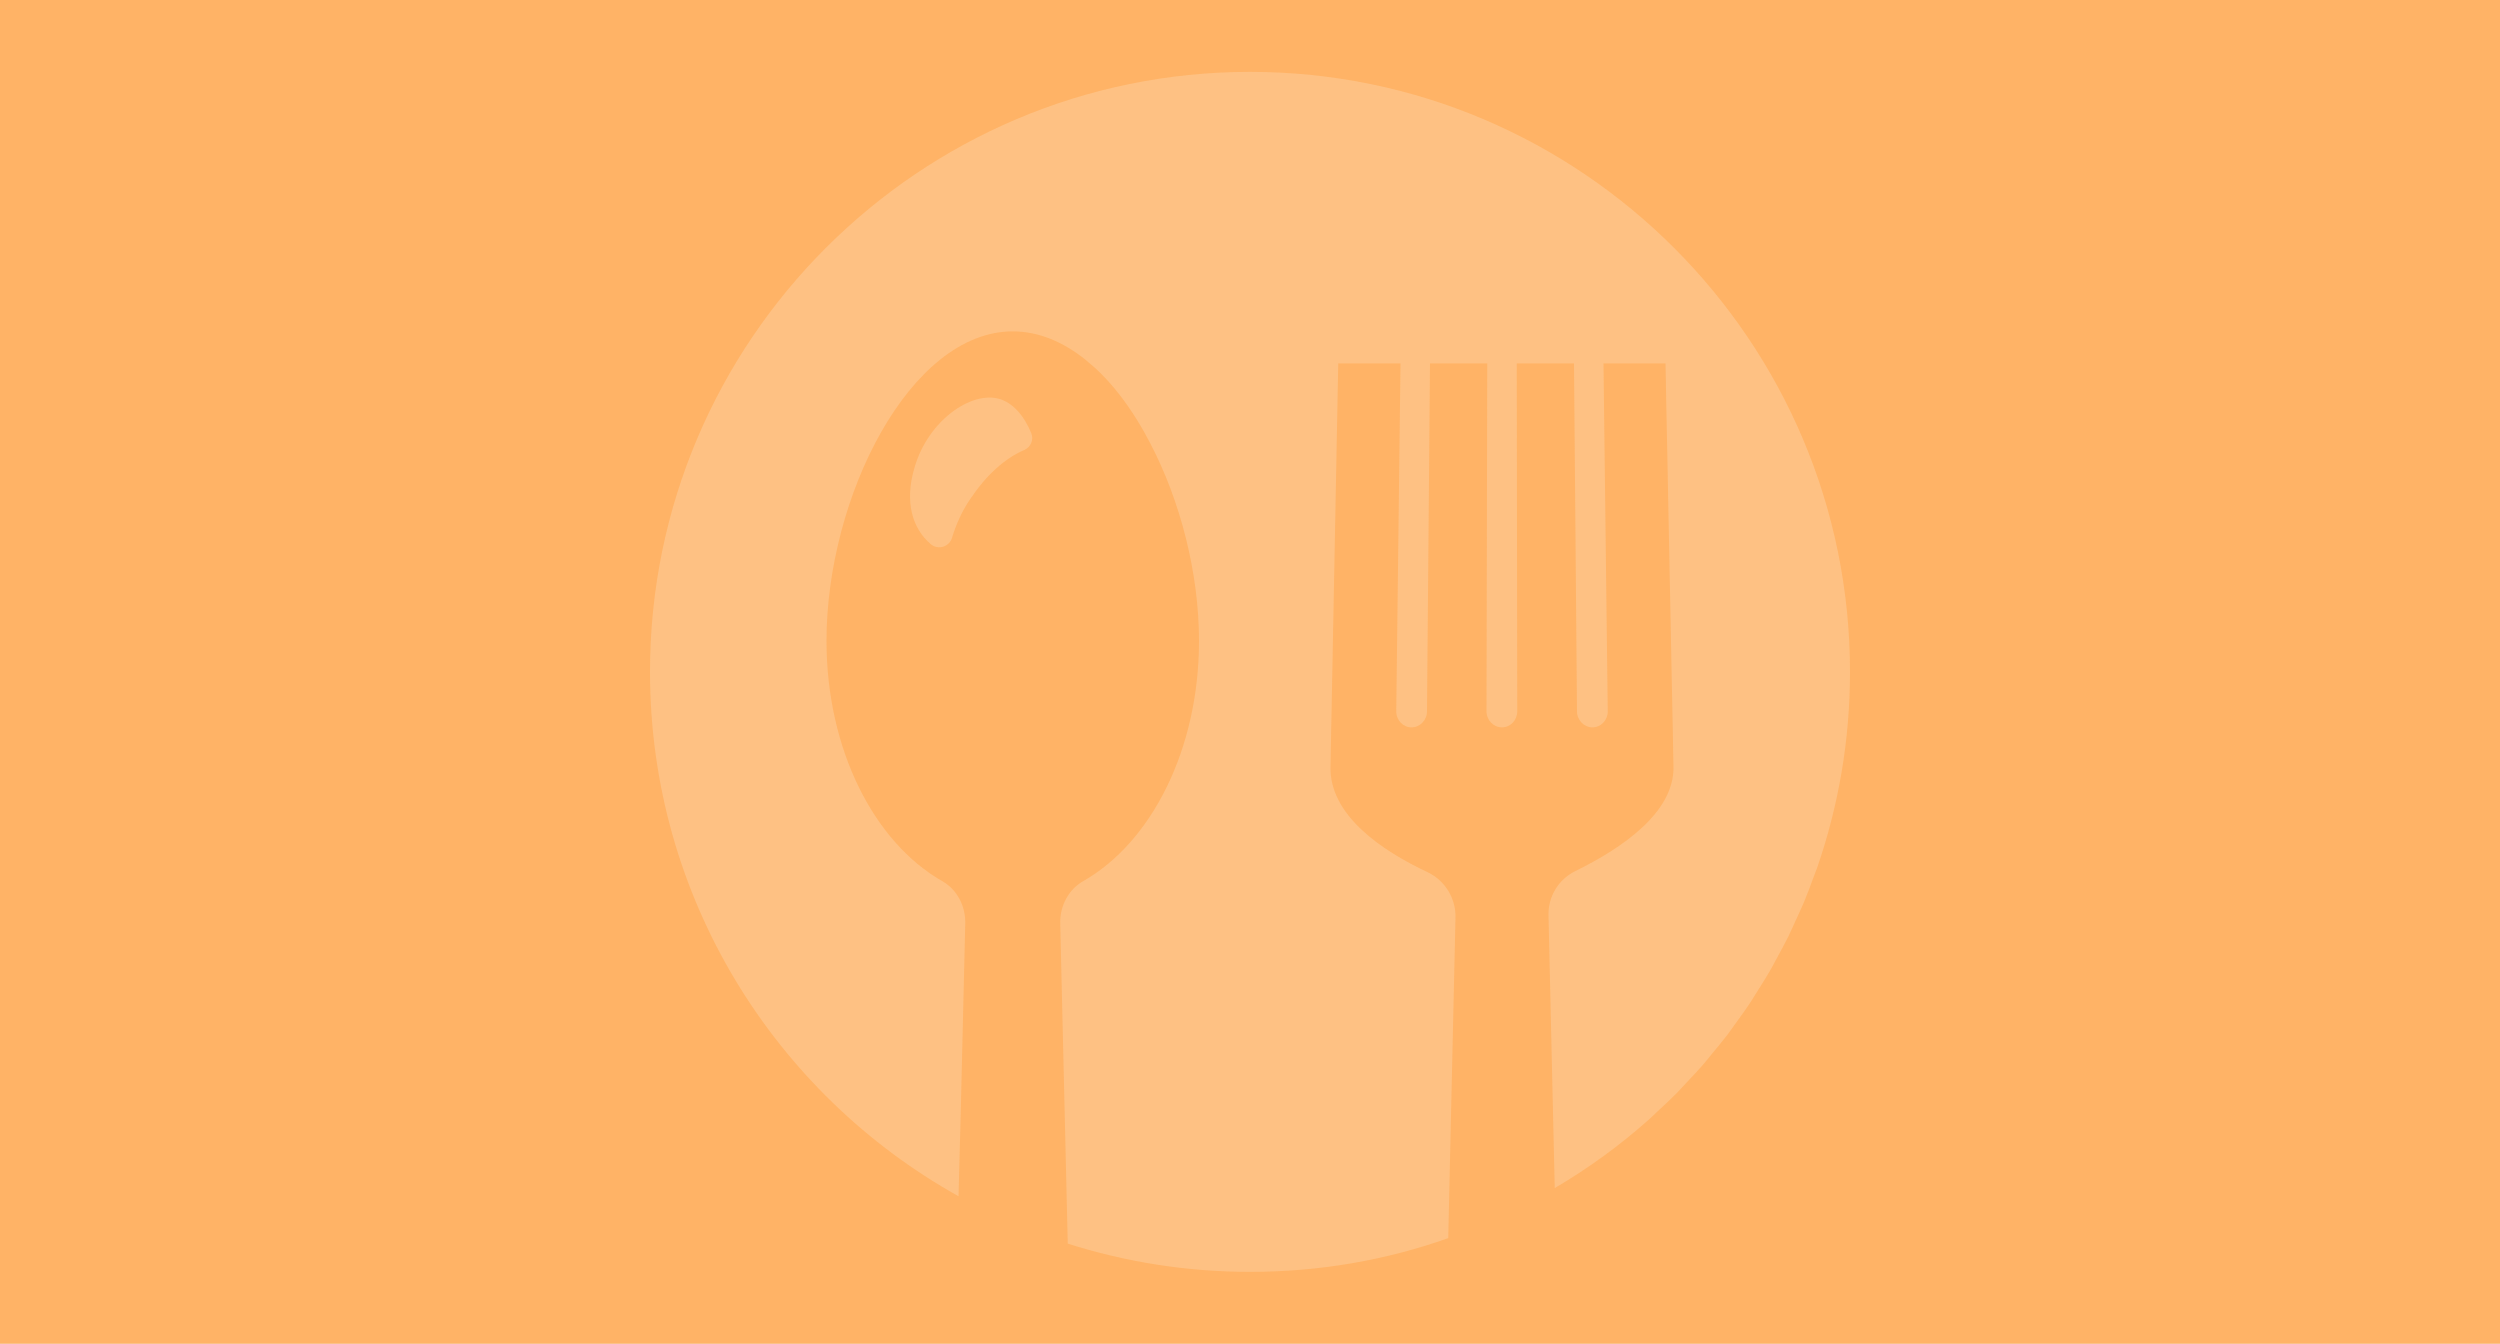
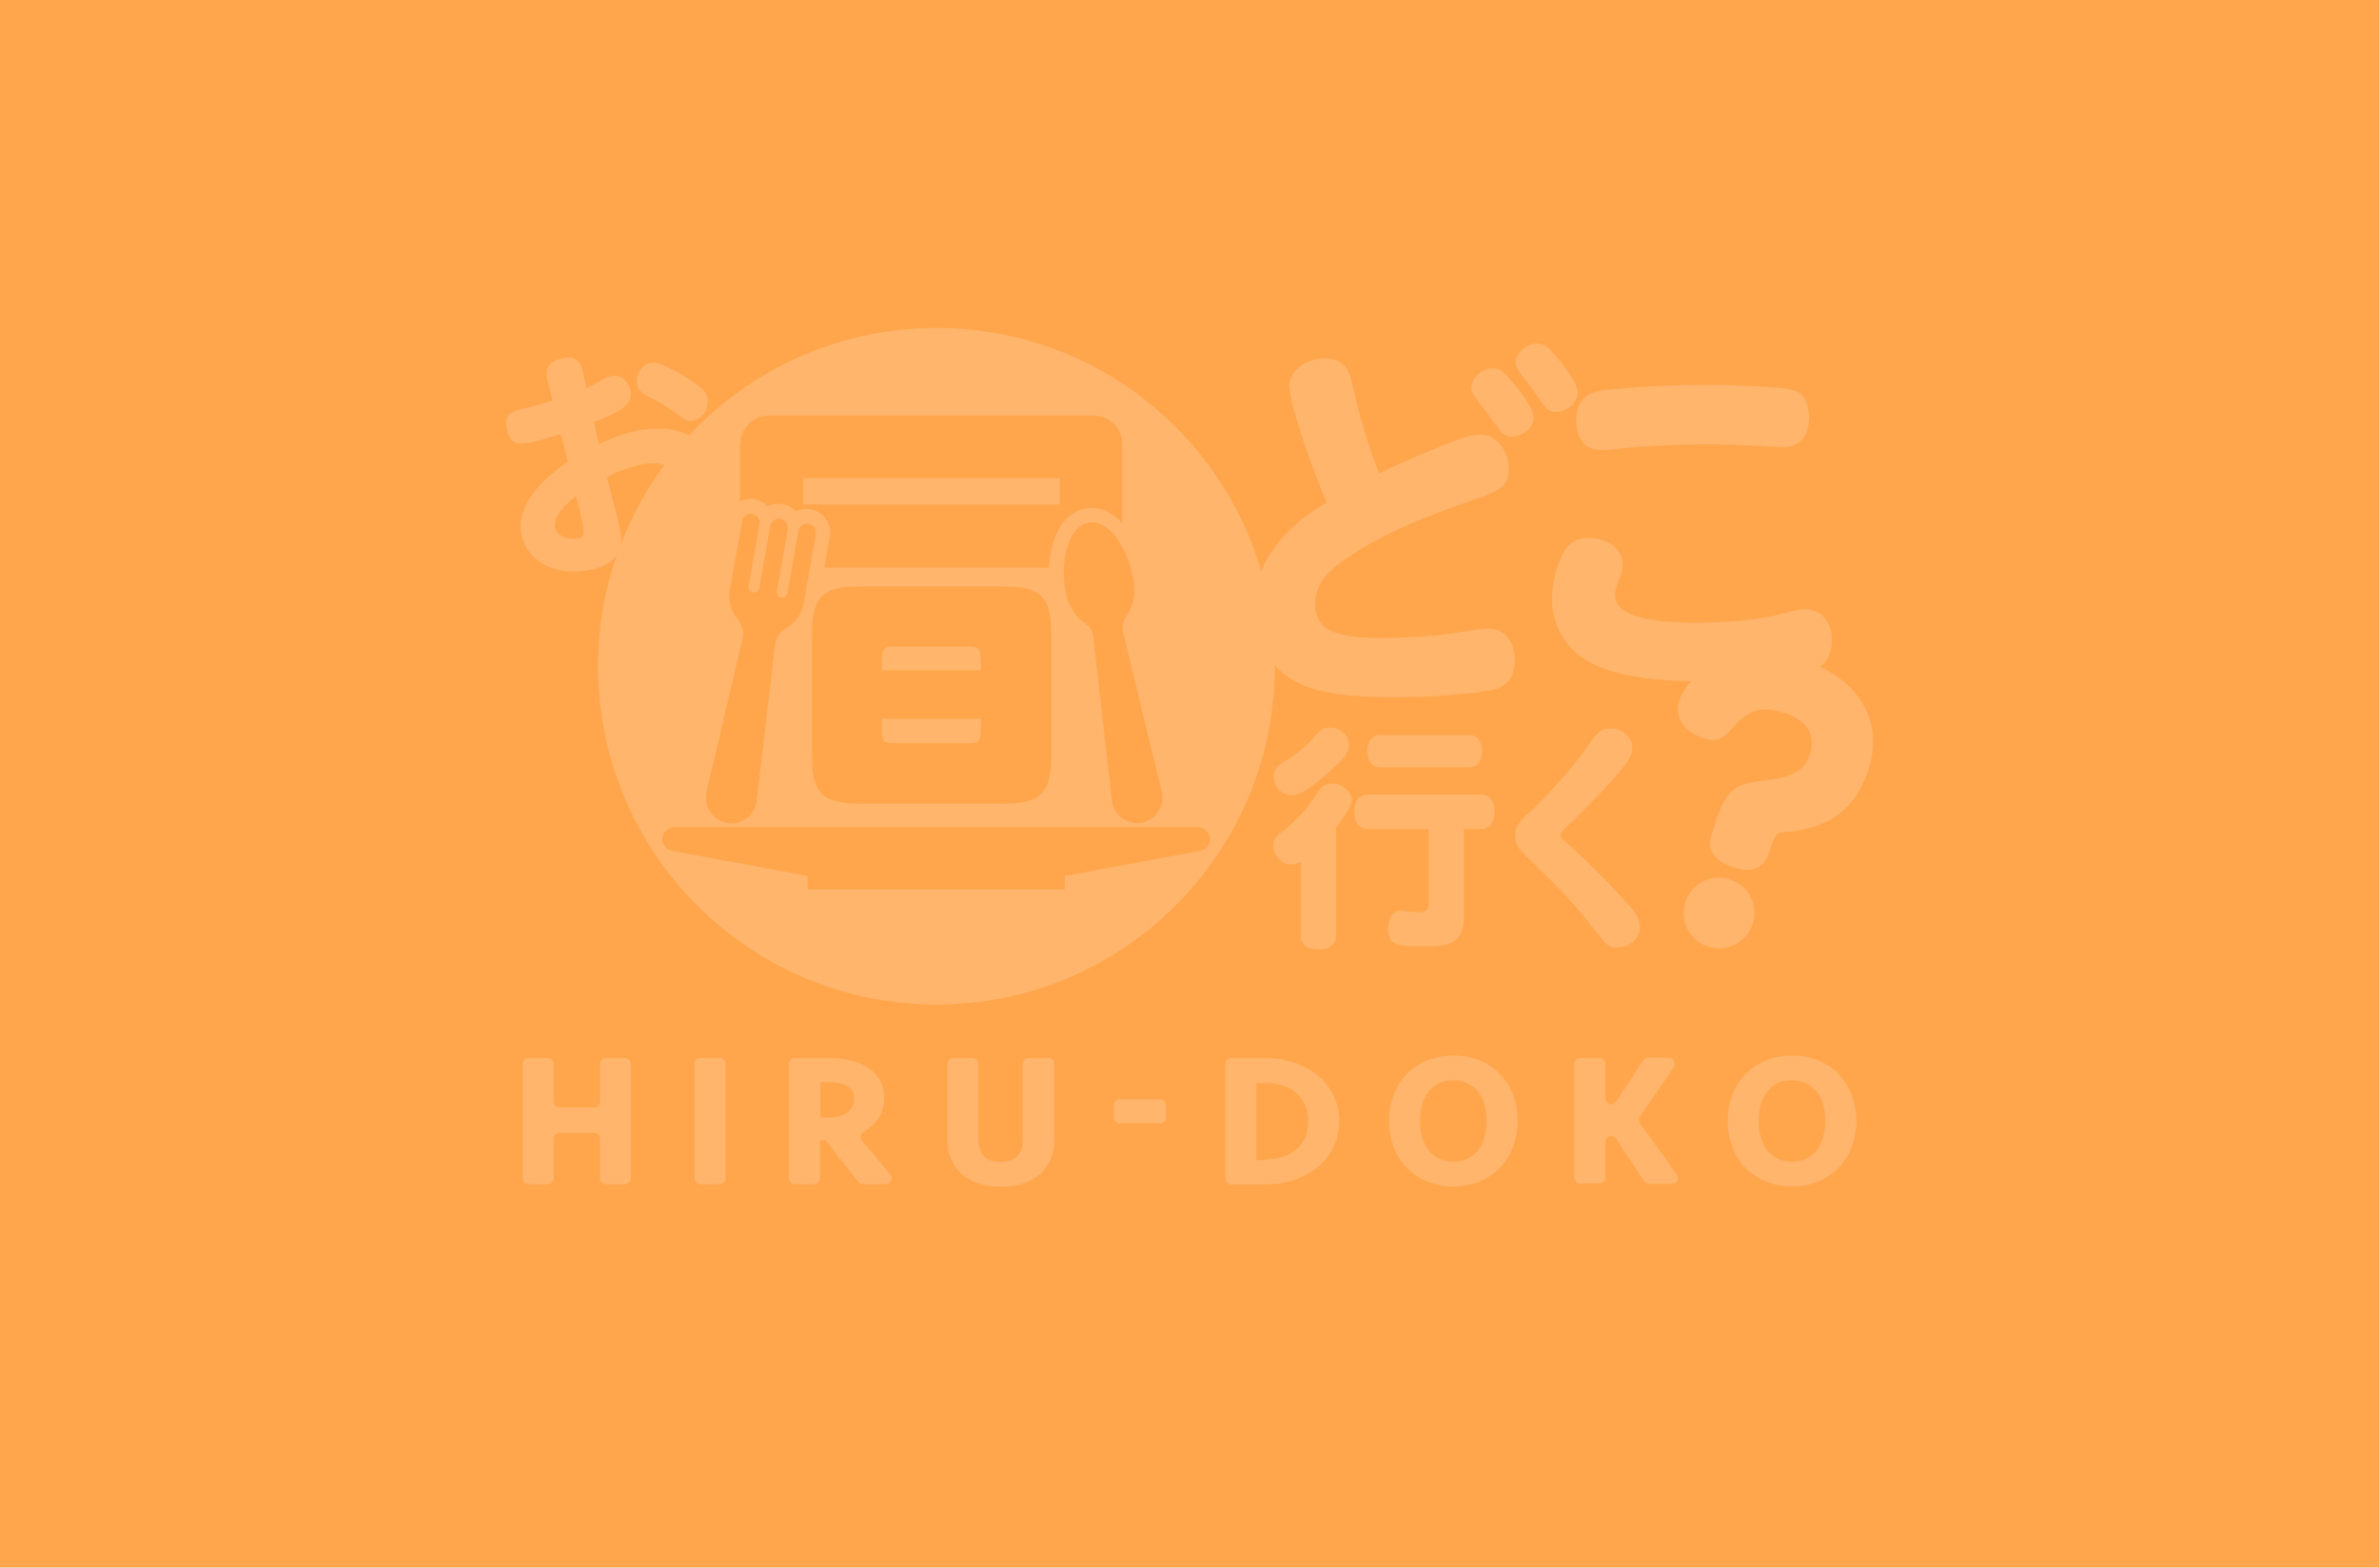
- <svg xmlns="http://www.w3.org/2000/svg" width="800" height="430" viewBox="0 0 800 430" fill="none">
-   <rect width="800" height="430" fill="#FFB366" />
-   <path d="M580.238 280.961C579.284 283.559 578.332 286.152 577.269 288.695C576.398 290.777 575.425 292.817 574.48 294.863C573.734 296.496 573.022 298.145 572.23 299.75C571.039 302.16 569.738 304.516 568.449 306.871C567.777 308.097 567.144 309.351 566.449 310.562C565.062 312.968 563.566 315.308 562.078 317.652C561.359 318.785 560.683 319.942 559.941 321.058C558.456 323.292 556.863 325.46 555.281 327.636C554.433 328.8 553.628 329.999 552.753 331.148C551.203 333.179 549.558 335.136 547.925 337.109C546.925 338.319 545.964 339.566 544.933 340.75C543.273 342.66 541.519 344.492 539.781 346.34C538.699 347.488 537.659 348.676 536.55 349.801C534.512 351.863 532.375 353.84 530.238 355.813C529.371 356.614 528.543 357.457 527.66 358.243C518.438 366.45 508.363 373.817 497.516 380.184L495.519 292.922C495.359 286.922 498.718 281.399 504.078 278.758C519.116 271.399 535.757 259.961 535.519 245.399L532.957 116.282H513.575L513.278 116.278V116.282H513.117L514.481 227.641C514.481 230.438 512.32 232.758 509.598 232.758C506.88 232.758 504.637 230.438 504.637 227.641L503.68 116.282H485.574H485.519H485.359L485.519 227.641C485.519 230.438 483.359 232.758 480.637 232.758C477.918 232.758 475.68 230.438 475.68 227.641L475.918 116.68V116.442V116.282H457.598L456.637 227.641C456.637 230.438 454.399 232.758 451.68 232.758C448.957 232.758 446.801 230.438 446.801 227.641L448.141 117.778L448.16 116.442V116.282H428.238L425.757 245.399C425.437 260.758 441.917 272.121 456.956 279.161C462.398 281.802 465.839 287.399 465.757 293.482L463.437 396.2C443.598 403.238 422.238 407 400 407C379.68 407 360.078 403.801 341.68 397.961L339.278 295.559C339.117 290.04 341.84 284.681 346.637 281.961C368.399 269.559 383.68 239.879 383.68 205.079C383.68 183.457 377.746 160.345 368.082 141.852C363.64 133.294 358.421 125.692 352.531 119.77C350.949 118.176 349.317 116.719 347.656 115.372C347.598 115.325 347.547 115.266 347.488 115.219C340.301 109.43 332.394 106.04 324.078 106.04C291.199 106.04 264.48 159.079 264.48 205.079C264.48 239.88 279.757 269.559 301.518 281.961C306.319 284.68 309.038 290.039 308.878 295.559L307.46 355.165L306.726 382.798C247.886 349.984 208 287.047 208 215C208 109.16 294.078 23 400 23C505.84 23 592 109.16 592 215C592 236.848 588.32 257.848 581.57 277.426C581.156 278.617 580.676 279.782 580.238 280.961ZM327.84 143.961C321.68 146.602 315.758 151.801 310.398 159.801C307.757 163.719 305.917 167.879 304.636 172.121C303.757 175 300.159 176.121 297.839 174.121C291.999 169.16 289.358 160.68 292.636 149.641C297.038 134.438 310.878 125.079 319.757 127.641C323.999 128.84 327.679 132.922 329.999 138.602C330.879 140.68 329.84 143.078 327.84 143.961Z" fill="#FCFAF7" fill-opacity="0.2" />
+ <svg xmlns="http://www.w3.org/2000/svg" id="_レイヤー_2" data-name="レイヤー 2" viewBox="0 0 76.01 50.09">
+   <defs>
+     <style>
+       .cls-1 {
+         fill: none;
+       }
+ 
+       .cls-1, .cls-2, .cls-3 {
+         stroke-width: 0px;
+       }
+ 
+       .cls-4 {
+         opacity: .17;
+       }
+ 
+       .cls-2 {
+         fill: #fff;
+       }
+ 
+       .cls-3 {
+         fill: #ffa64d;
+       }
+     </style>
+   </defs>
+   <g id="_レイヤー_1-2" data-name="レイヤー 1">
+     <rect class="cls-3" width="76.01" height="50.09" />
+     <g class="cls-4">
+       <rect class="cls-1" x="15.25" y="32.22" width="45.51" height="7.22" />
+       <g>
+         <path class="cls-2" d="m19.17,37.65v-1.26c0-.11-.09-.19-.19-.19h-1.1c-.11,0-.19.09-.19.19v1.26c0,.11-.09.19-.19.19h-.61c-.11,0-.19-.09-.19-.19v-3.65c0-.11.09-.19.19-.19h.61c.11,0,.19.09.19.19v1.2c0,.11.09.19.19.19h1.1c.11,0,.19-.09.19-.19v-1.2c0-.11.09-.19.19-.19h.61c.11,0,.19.09.19.19v3.65c0,.11-.09.19-.19.19h-.61c-.11,0-.19-.09-.19-.19Z" />
+         <path class="cls-2" d="m22.99,37.84h-.61c-.11,0-.19-.09-.19-.19v-3.65c0-.11.09-.19.19-.19h.61c.11,0,.19.09.19.19v3.65c0,.11-.09.19-.19.19Z" />
+         <path class="cls-2" d="m28.25,35.09c0,.27-.08.51-.23.71-.11.15-.25.27-.43.37-.1.06-.12.19-.05.28l.91,1.08c.1.12.02.31-.15.31h-.72c-.06,0-.11-.03-.15-.07l-1.05-1.33h-.18v1.21c0,.11-.09.19-.19.19h-.61c-.11,0-.19-.09-.19-.19v-3.65c0-.11.09-.19.19-.19h1.09c.25,0,.48.03.7.08.21.05.4.13.56.24.16.11.28.24.37.4.09.16.13.35.13.57Zm-.96.02c0-.18-.07-.32-.21-.4-.14-.09-.34-.13-.59-.13h-.28v1.13h.24c.27,0,.47-.05.62-.16s.22-.25.22-.44Z" />
+         <path class="cls-2" d="m32.89,33.81h.61c.11,0,.19.09.19.19v2.39c0,.48-.15.85-.45,1.12-.3.27-.72.41-1.26.41s-.96-.14-1.26-.41c-.3-.27-.45-.64-.45-1.12v-2.39c0-.11.09-.19.19-.19h.61c.11,0,.19.09.19.19v2.42c0,.23.06.41.18.53.12.12.3.18.53.18s.41-.06.53-.18.18-.3.18-.53v-2.42c0-.11.09-.19.19-.19Z" />
+         <path class="cls-2" d="m35.59,35.71v-.39c0-.11.09-.19.19-.19h1.28c.11,0,.19.09.19.19v.39c0,.11-.09.19-.19.19h-1.28c-.11,0-.19-.09-.19-.19Z" />
+         <path class="cls-2" d="m39.15,34c0-.11.09-.19.19-.19h1.04c.36,0,.68.05.98.15.3.1.55.24.76.42.21.18.37.39.49.64.12.25.18.52.18.81s-.06.56-.18.81-.28.46-.49.64c-.21.18-.46.32-.76.42-.3.1-.62.15-.98.15h-1.04c-.11,0-.19-.09-.19-.19v-3.65Zm1.29,3.05c.2,0,.39-.03.55-.08.17-.06.31-.14.43-.24s.21-.23.28-.38c.06-.15.1-.32.1-.52s-.03-.37-.1-.52-.16-.28-.28-.38c-.12-.1-.26-.19-.43-.24-.17-.06-.35-.08-.55-.08h-.3v2.46h.3Z" />
+         <path class="cls-2" d="m48.49,35.82c0,.29-.05.56-.14.81s-.23.47-.4.66c-.18.19-.39.34-.64.45-.25.11-.54.17-.87.17s-.62-.06-.87-.17c-.26-.11-.47-.26-.65-.45-.18-.19-.31-.41-.4-.66-.09-.25-.14-.52-.14-.81s.05-.56.14-.81c.09-.25.22-.47.4-.66.18-.19.39-.34.65-.45.26-.11.55-.17.87-.17s.62.06.87.17c.25.11.47.26.64.45.18.19.31.41.4.66.09.25.14.52.14.81Zm-2.06,1.3c.17,0,.33-.03.46-.1.13-.06.25-.15.34-.27.09-.12.16-.25.2-.41.04-.16.07-.33.07-.52s-.02-.36-.07-.52c-.04-.16-.11-.3-.2-.41-.09-.12-.2-.2-.34-.27-.13-.06-.29-.1-.46-.1s-.33.03-.46.1c-.13.06-.24.15-.33.27-.09.12-.16.25-.2.41-.04.16-.07.33-.07.52s.02.36.07.52.11.3.2.41c.09.12.2.2.33.27.13.06.29.1.46.1Z" />
+         <path class="cls-2" d="m50.3,37.65v-3.65c0-.11.09-.19.19-.19h.61c.11,0,.19.09.19.19v1.1c0,.19.25.26.35.1l.86-1.31c.04-.05.1-.09.16-.09h.66c.15,0,.24.17.16.3l-1.08,1.58c-.05.07-.04.15,0,.22l1.17,1.63c.09.13,0,.3-.16.3h-.72c-.06,0-.12-.03-.16-.09l-.89-1.35c-.1-.16-.35-.08-.35.1v1.14c0,.11-.09.19-.19.19h-.61c-.11,0-.19-.09-.19-.19Z" />
+         <path class="cls-2" d="m59.31,35.82c0,.29-.05.56-.14.81s-.23.47-.4.66c-.18.19-.39.34-.64.45-.25.11-.54.17-.87.17s-.62-.06-.87-.17c-.26-.11-.47-.26-.65-.45-.18-.19-.31-.41-.4-.66-.09-.25-.14-.52-.14-.81s.05-.56.14-.81c.09-.25.22-.47.4-.66.18-.19.39-.34.65-.45.26-.11.55-.17.87-.17s.62.06.87.17c.25.11.47.26.64.45.18.19.31.41.4.66.09.25.14.52.14.81Zm-2.06,1.3c.17,0,.33-.03.46-.1.13-.06.25-.15.34-.27.09-.12.16-.25.2-.41.04-.16.07-.33.07-.52s-.02-.36-.07-.52c-.04-.16-.11-.3-.2-.41-.09-.12-.2-.2-.34-.27-.13-.06-.29-.1-.46-.1s-.33.03-.46.1c-.13.06-.24.15-.33.27-.09.12-.16.25-.2.41-.04.16-.07.33-.07.52s.02.36.07.52.11.3.2.41c.09.12.2.2.33.27.13.06.29.1.46.1Z" />
+       </g>
+     </g>
+     <g class="cls-4">
+       <g>
+         <g>
+           <path class="cls-2" d="m41.19,12.35c0-.48.51-.89,1.11-.89.52,0,.76.2.88.71.23,1.02.48,1.92.88,2.96.43-.22,1.51-.69,2.12-.93.62-.25.85-.31,1.14-.31.48,0,.88.49.88,1.09,0,.47-.16.64-.78.87-1.41.49-3.07,1.08-4.35,1.96-.75.49-1.05.94-1.05,1.49,0,.79.57,1.09,2.07,1.09.71,0,1.84-.07,2.45-.17.66-.11.93-.13,1.02-.13.51,0,.84.42.84,1.01,0,.53-.26.87-.78.96-.59.12-1.95.22-3.02.22s-1.79-.06-2.39-.2c-1.36-.31-2.14-1.29-2.14-2.66,0-1.27.76-2.42,2.2-3.29.06-.04.08-.05.12-.07-.25-.54-1.19-3.04-1.19-3.7Zm7.24-.02c.36.44.57.81.57,1.02,0,.31-.34.6-.69.6-.19,0-.31-.07-.52-.37-.23-.32-.43-.6-.6-.82-.14-.17-.18-.25-.18-.38,0-.3.34-.61.67-.61.24,0,.35.08.75.57Zm1.43-.77c.38.48.55.78.55.99,0,.32-.34.61-.71.61-.19,0-.29-.07-.49-.37-.13-.2-.32-.47-.61-.82-.12-.17-.17-.25-.17-.38,0-.31.34-.61.67-.61.24,0,.4.11.76.59Z" />
+           <path class="cls-2" d="m51.85,18c0,.19-.01.25-.19.7-.04.1-.06.2-.06.32,0,.58.87.88,2.57.88,1.12,0,2.04-.1,2.87-.31.37-.1.47-.12.64-.12.52,0,.85.42.85.97,0,.62-.29.89-.77,1.03-.83.25-2.26.3-3.34.3-1.84,0-2.96-.2-3.78-.7-.64-.38-1.05-1.13-1.05-1.91,0-.42.08-.87.25-1.26.2-.51.47-.71.93-.71.6,0,1.07.36,1.07.81Zm-.71-5.52c.57-.08,2.14-.18,3.27-.18.62,0,1.45.02,2.01.06.81.05,1.02.1,1.18.3.13.16.2.41.2.66,0,.62-.3.97-.84.97-.08,0-.24-.01-.41-.02-.73-.05-1.29-.07-1.9-.07-1.13,0-2.09.05-2.87.13-.25.04-.48.05-.65.05-.48,0-.77-.36-.77-.96,0-.54.26-.85.78-.94Z" />
+         </g>
+         <g>
+           <path class="cls-2" d="m28.56,23.75h2.37c.41,0,.41-.07.41-.78h-3.17c0,.71,0,.78.39.78Z" />
+           <path class="cls-2" d="m30.93,20.66h-2.37c-.39,0-.39.07-.39.76h3.17c0-.69,0-.76-.41-.76Z" />
+           <path class="cls-2" d="m29.92,10.48c-5.97,0-10.81,4.84-10.81,10.81s4.84,10.81,10.81,10.81,10.81-4.84,10.81-10.81-4.84-10.81-10.81-10.81Zm6.06,9.23c-.1.13-.13.31-.1.47l1.25,5.17c.08.44-.22.86-.66.94-.44.08-.86-.22-.94-.66l-.6-5.29c-.02-.17-.11-.32-.25-.41-.31-.2-.55-.56-.63-1.01-.2-1.12.13-2.11.73-2.22.6-.11,1.24.72,1.44,1.84.08.44-.02.87-.24,1.16Zm-12.33-5.51c0-.51.41-.92.92-.92h10.37c.51,0,.92.41.92.92v2.51c-.29-.3-.63-.48-.98-.48-.06,0-.13,0-.19.02-.69.12-1.14.88-1.17,1.89h-7.18l.17-.99c.04-.2,0-.4-.13-.57-.12-.17-.29-.28-.49-.31-.04,0-.09-.01-.13-.01-.12,0-.24.03-.34.08-.11-.11-.25-.2-.42-.23-.04,0-.09-.01-.13-.01-.12,0-.24.03-.34.08-.11-.11-.25-.2-.42-.23-.04,0-.09-.01-.13-.01-.12,0-.24.03-.34.08v-1.83Zm9.94,6.11v3.8c0,1.25-.32,1.57-1.58,1.57h-4.49c-1.27,0-1.58-.32-1.58-1.57v-3.8c0-1.25.32-1.57,1.58-1.57h4.49c1.27,0,1.58.32,1.58,1.57Zm-11.03,5.05l1.17-4.97c.04-.19,0-.4-.13-.55-.23-.26-.34-.62-.28-.99h0s.39-2.2.39-2.2c.03-.15.17-.26.33-.23s.26.17.23.33l-.35,1.98c-.02.09.05.18.14.2s.18-.05.2-.14l.35-1.98c.03-.15.17-.26.33-.23.15.03.26.17.23.33l-.35,1.98c-.02.09.05.18.14.2s.18-.05.2-.14l.35-1.98c.03-.15.17-.26.33-.23.15.03.26.17.23.33l-.39,2.2c-.06.37-.29.66-.6.83-.17.09-.28.27-.31.47l-.6,5.07c-.08.44-.5.74-.94.66-.44-.08-.74-.5-.66-.94Zm15.79,1.83l-4.33.8v.43h-8.22v-.43l-4.33-.8c-.18-.03-.31-.19-.31-.37,0-.21.17-.38.38-.38h16.74c.21,0,.38.17.38.38,0,.18-.13.34-.31.37Z" />
+           <rect class="cls-2" x="25.66" y="15.28" width="8.2" height=".84" />
+         </g>
+         <g>
+           <path class="cls-2" d="m41.57,27.54c-.11.06-.2.09-.32.09-.3,0-.57-.29-.57-.63,0-.17.08-.27.32-.45.38-.29.78-.72.99-1.06.23-.37.34-.46.57-.46.3,0,.63.27.63.53,0,.17-.17.46-.5.88v3.45c0,.29-.2.45-.57.45s-.56-.16-.56-.45v-2.34Zm1.03-2.99c-.74.66-1.06.86-1.34.86-.31,0-.56-.26-.56-.6,0-.21.07-.31.33-.47.39-.24.69-.48.9-.72.26-.31.35-.37.56-.37.34,0,.61.26.61.57,0,.2-.16.43-.5.72Zm4.17,1.94v2.81c0,.94-.61.94-1.29.94-.75,0-1.13,0-1.13-.55,0-.36.16-.59.41-.59.11,0,.37.05.59.05s.29-.08.29-.29v-2.37h-1.93c-.28,0-.44-.2-.44-.55s.15-.55.44-.55h3.6c.29,0,.44.2.44.55s-.16.55-.44.55h-.53Zm-2.67-1.97c-.26,0-.41-.19-.41-.51s.15-.52.41-.52h2.84c.27,0,.41.19.41.52s-.14.51-.41.51h-2.84Z" />
+           <path class="cls-2" d="m52.15,23.91c0,.29-.19.55-1.11,1.53-.36.38-.65.67-.86.87-.32.29-.32.3-.32.38s.04.11.35.38c.44.4.73.69,1.01.97.23.23.46.5.7.75.33.34.48.6.48.81,0,.38-.32.68-.72.68-.2,0-.34-.07-.47-.24-.66-.84-1.11-1.42-2.36-2.59-.34-.32-.44-.48-.44-.75,0-.25.08-.4.37-.66.03-.02,1.21-1.12,1.97-2.23.32-.45.41-.53.69-.53.4,0,.72.27.72.63Z" />
+         </g>
+         <path class="cls-2" d="m54.88,26.09c.33-1.01.77-1.06,1.54-1.16.9-.11,1.25-.32,1.41-.84.19-.61-.09-1.07-.8-1.3s-1.15-.13-1.64.43c-.37.43-.55.5-.96.37-.64-.21-.94-.67-.77-1.21.26-.81,1.69-2.01,3.94-1.29,1.78.57,2.6,1.94,2.1,3.5-.59,1.82-2.03,1.94-2.7,2-.28.03-.32.15-.49.69-.15.47-.56.62-1.14.43s-.84-.55-.69-1.02l.19-.61Zm1.12,3.43c-.19.59-.82.92-1.42.73s-.92-.82-.73-1.42.82-.92,1.42-.73.92.82.73,1.42Z" />
+         <path class="cls-2" d="m17.5,12.22c-.09-.38-.05-.65.44-.76.4-.09.58.01.68.41.03.15.08.38.12.53.12-.06.19-.09.56-.29.12-.07.17-.08.22-.09.28-.06.55.13.62.45.09.4-.16.63-1.16,1.02.05.24.08.38.15.7.44-.2.79-.33,1.11-.4,1.45-.34,2.39.23,2.64,1.3.42,1.81-1.38,2.61-1.79,2.71-.34.08-.63-.11-.71-.48-.08-.34.02-.5.47-.72.71-.34.95-.7.83-1.21-.12-.51-.56-.69-1.27-.53-.31.07-.63.19-1.02.38.05.21.29,1.13.34,1.32.15.63.15.89.02,1.11-.14.25-.44.44-.84.53-1.07.25-2.04-.22-2.24-1.07-.18-.76.3-1.56,1.47-2.38-.07-.29-.14-.59-.22-.88-.35.1-.75.22-.93.26-.5.12-.7.02-.79-.39-.09-.39.02-.56.43-.66.37-.09.45-.1,1.03-.28l-.15-.59Zm.24,4.67c.05.23.42.38.75.31.18-.04.2-.16.1-.59-.06-.28-.13-.51-.19-.76-.5.4-.73.75-.66,1.04Zm3.59-5.16c.46.24.72.4,1.01.62.17.13.23.22.26.36.07.32-.12.65-.43.72-.16.04-.29,0-.51-.18-.26-.19-.44-.31-.81-.51-.36-.19-.45-.25-.5-.46-.06-.28.14-.61.42-.68.15-.04.29,0,.56.13Z" />
+       </g>
+     </g>
+   </g>
</svg>
